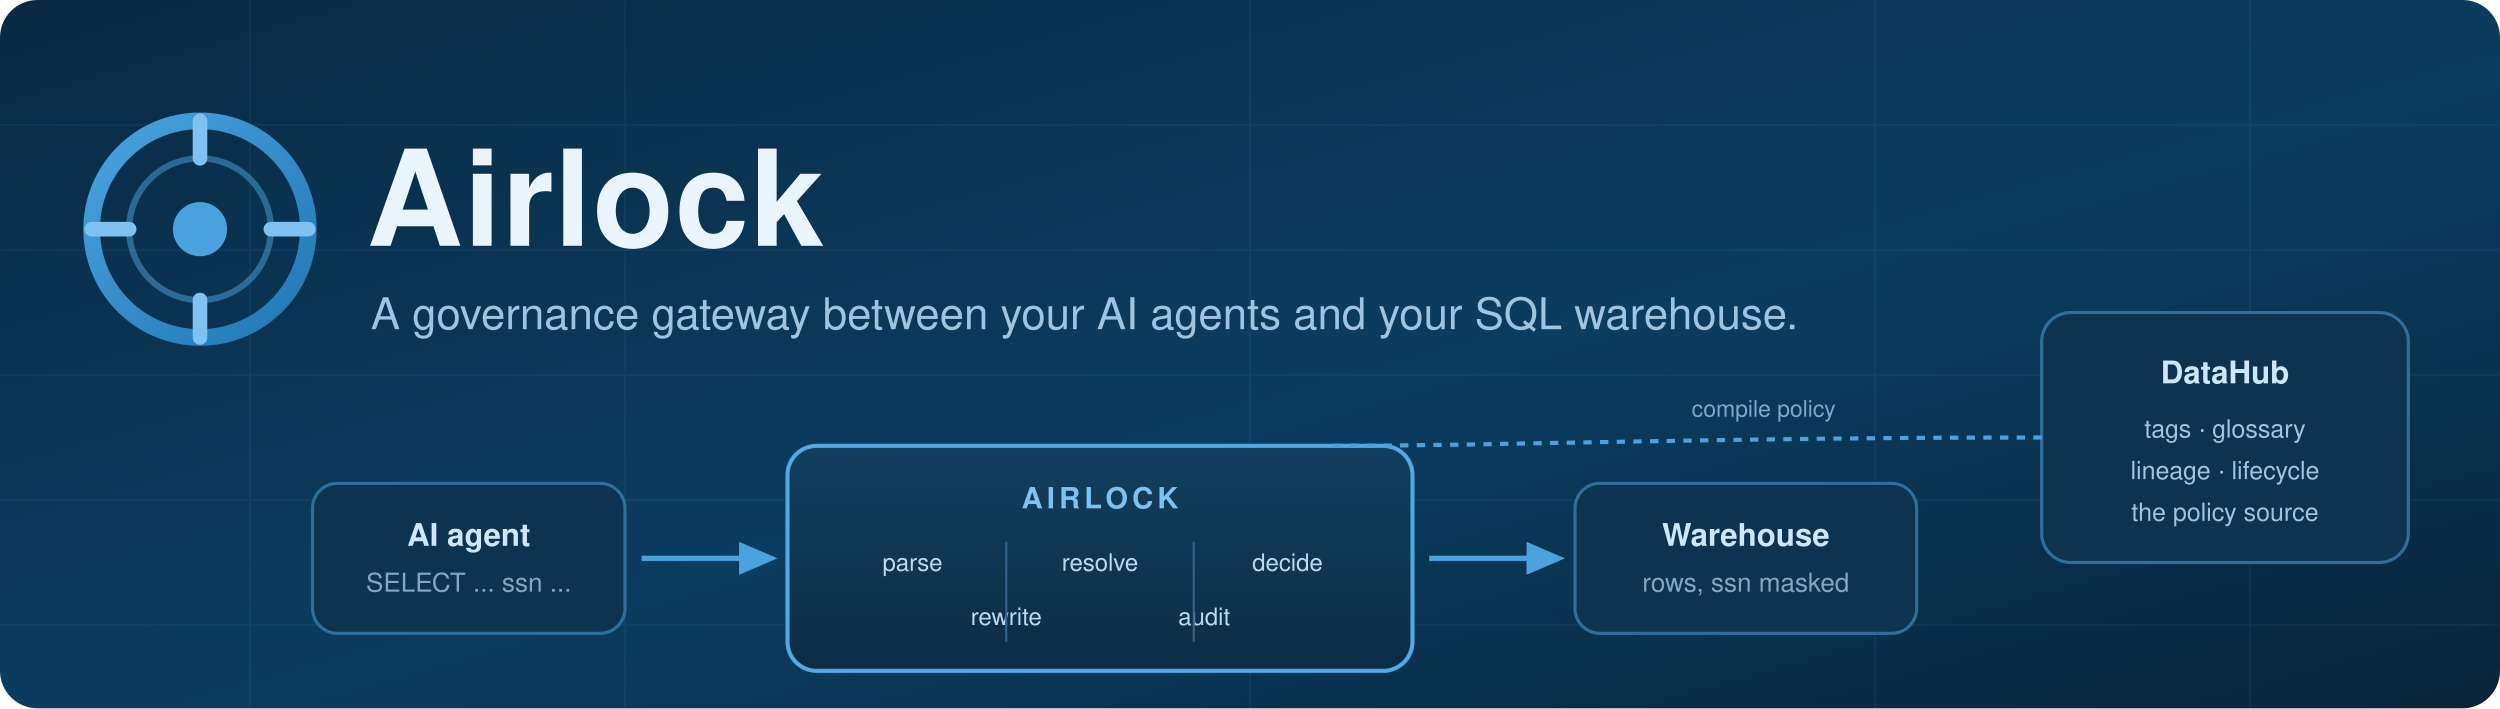
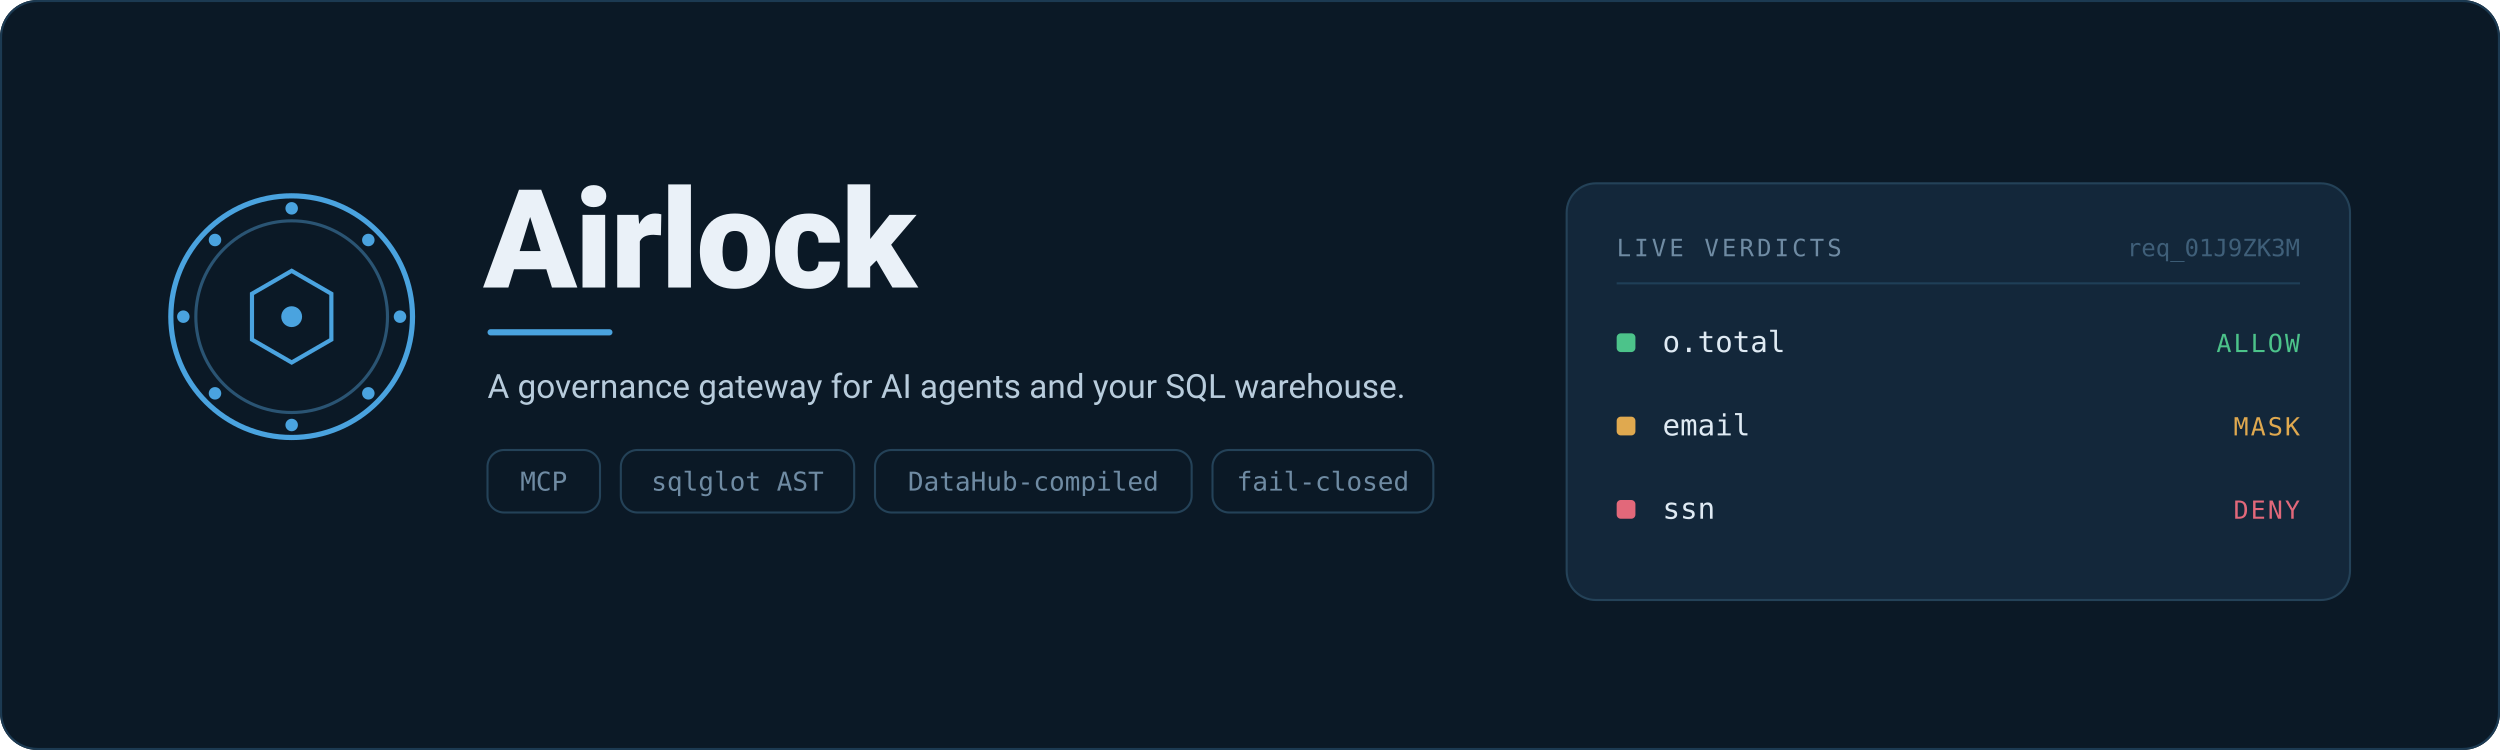
- <svg xmlns="http://www.w3.org/2000/svg" width="1200" height="340" viewBox="0 0 1200 340" role="img" aria-label="Airlock — the governance gateway between AI agents and your data warehouse">
+ <svg xmlns="http://www.w3.org/2000/svg" width="1200" height="360" viewBox="0 0 1200 360" role="img" aria-label="Airlock — a governance gateway between your AI agents and your SQL warehouse">
  <defs>
-     <linearGradient id="bg" x1="0" y1="0" x2="1" y2="1">
-       <stop offset="0" stop-color="#0a2a44" />
-       <stop offset="0.55" stop-color="#0b3d61" />
-       <stop offset="1" stop-color="#08243a" />
-     </linearGradient>
-     <linearGradient id="ring" x1="0" y1="0" x2="1" y2="1">
-       <stop offset="0" stop-color="#4aa3df" />
-       <stop offset="1" stop-color="#1f77b4" />
-     </linearGradient>
-     <linearGradient id="chamber" x1="0" y1="0" x2="0" y2="1">
-       <stop offset="0" stop-color="#123f5f" />
-       <stop offset="1" stop-color="#0c2c45" />
-     </linearGradient>
-     <filter id="soft" x="-20%" y="-20%" width="140%" height="140%">
-       <feGaussianBlur stdDeviation="6" />
-     </filter>
+     <style>
+       .sans { font-family: -apple-system, BlinkMacSystemFont, "Segoe UI", Roboto, Helvetica, Arial, sans-serif; }
+       .mono { font-family: "SF Mono", "JetBrains Mono", "Cascadia Code", ui-monospace, Consolas, "Roboto Mono", monospace; }
+     </style>
  </defs>
-   <rect width="1200" height="340" rx="18" fill="url(#bg)" />
-   <g opacity="0.06" stroke="#7fc1f0" stroke-width="1">
-     <path d="M0 60 H1200 M0 120 H1200 M0 180 H1200 M0 240 H1200 M0 300 H1200" />
-     <path d="M120 0 V340 M300 0 V340 M600 0 V340 M900 0 V340 M1080 0 V340" />
+   <rect width="1200" height="360" rx="18" fill="#0b1926" />
+   <rect x="0.5" y="0.5" width="1199" height="359" rx="17.5" fill="none" stroke="#1c3a52" stroke-width="1" />
+   <g transform="translate(140,152)">
+     <circle r="58" fill="none" stroke="#4aa3df" stroke-width="2.5" />
+     <circle r="46" fill="none" stroke="#2a5473" stroke-width="1.5" />
+     <g fill="#4aa3df">
+       <circle cx="52" cy="0" r="3" />
+       <circle cx="36.8" cy="36.8" r="3" />
+       <circle cx="0" cy="52" r="3" />
+       <circle cx="-36.8" cy="36.8" r="3" />
+       <circle cx="-52" cy="0" r="3" />
+       <circle cx="-36.8" cy="-36.8" r="3" />
+       <circle cx="0" cy="-52" r="3" />
+       <circle cx="36.8" cy="-36.8" r="3" />
+     </g>
+     <polygon points="19.05,11 0,22 -19.05,11 -19.05,-11 0,-22 19.05,-11" fill="#0b1926" stroke="#4aa3df" stroke-width="2" />
+     <circle r="5" fill="#4aa3df" />
  </g>
-   <g transform="translate(96,110)">
-     <circle r="52" fill="none" stroke="url(#ring)" stroke-width="8" />
-     <circle r="34" fill="none" stroke="#4aa3df" stroke-width="3" opacity="0.5" />
-     <g stroke="#7fc1f0" stroke-width="7" stroke-linecap="round">
-       <line x1="0" y1="-52" x2="0" y2="-34" />
-       <line x1="0" y1="52" x2="0" y2="34" />
-       <line x1="-52" y1="0" x2="-34" y2="0" />
-       <line x1="52" y1="0" x2="34" y2="0" />
+   <text x="232" y="138" class="sans" font-size="66" font-weight="800" letter-spacing="-1" fill="#eaf1f8">Airlock</text>
+   <rect x="234" y="158" width="60" height="3" rx="1.5" fill="#4aa3df" />
+   <text x="234" y="191" class="sans" font-size="16" fill="#b8ccdc">A governance gateway for AI agents and your SQL warehouse.</text>
+   <g class="mono" font-size="12.5" fill="#6f8ba3">
+     <g>
+       <rect x="234" y="216" width="54" height="30" rx="8" fill="none" stroke="#244258" />
+       <text x="261" y="235.5" text-anchor="middle">MCP</text>
    </g>
-     <circle r="13" fill="#4aa3df" />
-   </g>
-   <text x="176" y="118" font-family="Segoe UI, Helvetica, Arial, sans-serif" font-size="64" font-weight="800" fill="#eaf4fc" letter-spacing="0.5">Airlock</text>
-   <text x="178" y="158" font-family="Segoe UI, Helvetica, Arial, sans-serif" font-size="21" font-weight="500" fill="#9fc4e0">A governance gateway between your AI agents and your SQL warehouse.</text>
-   <g font-family="Segoe UI, Helvetica, Arial, sans-serif">
-     <g transform="translate(150,232)">
-       <rect width="150" height="72" rx="12" fill="#0e3350" stroke="#2f6f9c" stroke-width="1.5" />
-       <text x="75" y="30" text-anchor="middle" font-size="15" font-weight="700" fill="#cfe6f7">AI agent</text>
-       <text x="75" y="52" text-anchor="middle" font-size="12.5" fill="#7fa8c6">SELECT ... ssn ...</text>
+     <g>
+       <rect x="298" y="216" width="112" height="30" rx="8" fill="none" stroke="#244258" />
+       <text x="354" y="235.5" text-anchor="middle">sqlglot AST</text>
    </g>
-     <g stroke="#4aa3df" stroke-width="2.5" fill="#4aa3df">
-       <line x1="308" y1="268" x2="356" y2="268" />
-       <path d="M356 262 L370 268 L356 274 Z" />
+     <g>
+       <rect x="420" y="216" width="152" height="30" rx="8" fill="none" stroke="#244258" />
+       <text x="496" y="235.5" text-anchor="middle">DataHub-compiled</text>
    </g>
-     <g transform="translate(378,214)">
-       <rect width="300" height="108" rx="14" fill="url(#chamber)" stroke="#4aa3df" stroke-width="2" />
-       <rect x="0" y="0" width="300" height="108" rx="14" fill="none" stroke="#7fc1f0" stroke-width="1" opacity="0.25" />
-       <text x="150" y="30" text-anchor="middle" font-size="14" font-weight="800" fill="#7fc1f0" letter-spacing="2">AIRLOCK</text>
-       <g font-size="11.5" fill="#bcd9ef" text-anchor="middle">
-         <text x="60" y="60">parse</text>
-         <text x="150" y="60">resolve</text>
-         <text x="240" y="60">decide</text>
-         <text x="105" y="86">rewrite</text>
-         <text x="200" y="86">audit</text>
-       </g>
-       <g stroke="#33628a" stroke-width="1">
-         <line x1="105" y1="46" x2="105" y2="94" />
-         <line x1="195" y1="46" x2="195" y2="94" />
-       </g>
-     </g>
-     <g stroke="#4aa3df" stroke-width="2.5" fill="#4aa3df">
-       <line x1="686" y1="268" x2="734" y2="268" />
-       <path d="M734 262 L748 268 L734 274 Z" />
-     </g>
-     <g transform="translate(756,232)">
-       <rect width="164" height="72" rx="12" fill="#0e3350" stroke="#2f6f9c" stroke-width="1.5" />
-       <text x="82" y="30" text-anchor="middle" font-size="15" font-weight="700" fill="#cfe6f7">Warehouse</text>
-       <text x="82" y="52" text-anchor="middle" font-size="12.5" fill="#7fa8c6">rows, ssn masked</text>
+     <g>
+       <rect x="582" y="216" width="106" height="30" rx="8" fill="none" stroke="#244258" />
+       <text x="635" y="235.5" text-anchor="middle">fail-closed</text>
    </g>
  </g>
-   <g transform="translate(980,150)" font-family="Segoe UI, Helvetica, Arial, sans-serif">
-     <rect width="176" height="120" rx="14" fill="#0e3350" stroke="#2f6f9c" stroke-width="1.5" />
-     <text x="88" y="34" text-anchor="middle" font-size="15" font-weight="700" fill="#cfe6f7">DataHub</text>
-     <g font-size="12" fill="#9fc4e0" text-anchor="middle">
-       <text x="88" y="60">tags · glossary</text>
-       <text x="88" y="80">lineage · lifecycle</text>
-       <text x="88" y="100">the policy source</text>
+   <g>
+     <rect x="752" y="88" width="376" height="200" rx="14" fill="#13273a" stroke="#244258" />
+     <text x="776" y="123" class="mono" font-size="11.5" letter-spacing="1.5" fill="#6f8ba3">LIVE VERDICTS</text>
+     <text x="1104" y="123" text-anchor="end" class="mono" font-size="11.5" fill="#3f5f79">req_01J9ZK3M</text>
+     <line x1="776" y1="136" x2="1104" y2="136" stroke="#1f3f57" />
+     <g class="mono" font-size="14">
+       <rect x="776" y="160" width="9" height="9" rx="2" fill="#4cc38a" />
+       <text x="798" y="169" fill="#dfeaf3">o.total</text>
+       <text x="1104" y="169" text-anchor="end" font-size="12" letter-spacing="1" fill="#4cc38a">ALLOW</text>
+       <rect x="776" y="200" width="9" height="9" rx="2" fill="#e0a94f" />
+       <text x="798" y="209" fill="#dfeaf3">email</text>
+       <text x="1104" y="209" text-anchor="end" font-size="12" letter-spacing="1" fill="#e0a94f">MASK</text>
+       <rect x="776" y="240" width="9" height="9" rx="2" fill="#e2687a" />
+       <text x="798" y="249" fill="#dfeaf3">ssn</text>
+       <text x="1104" y="249" text-anchor="end" font-size="12" letter-spacing="1" fill="#e2687a">DENY</text>
    </g>
  </g>
-   <g stroke="#4aa3df" stroke-width="2" stroke-dasharray="4 4" fill="none">
-     <path d="M980 210 C 820 210, 720 214, 640 214" />
-   </g>
-   <text x="812" y="200" font-family="Segoe UI, Helvetica, Arial, sans-serif" font-size="11" fill="#7fa8c6">compile policy</text>
</svg>
